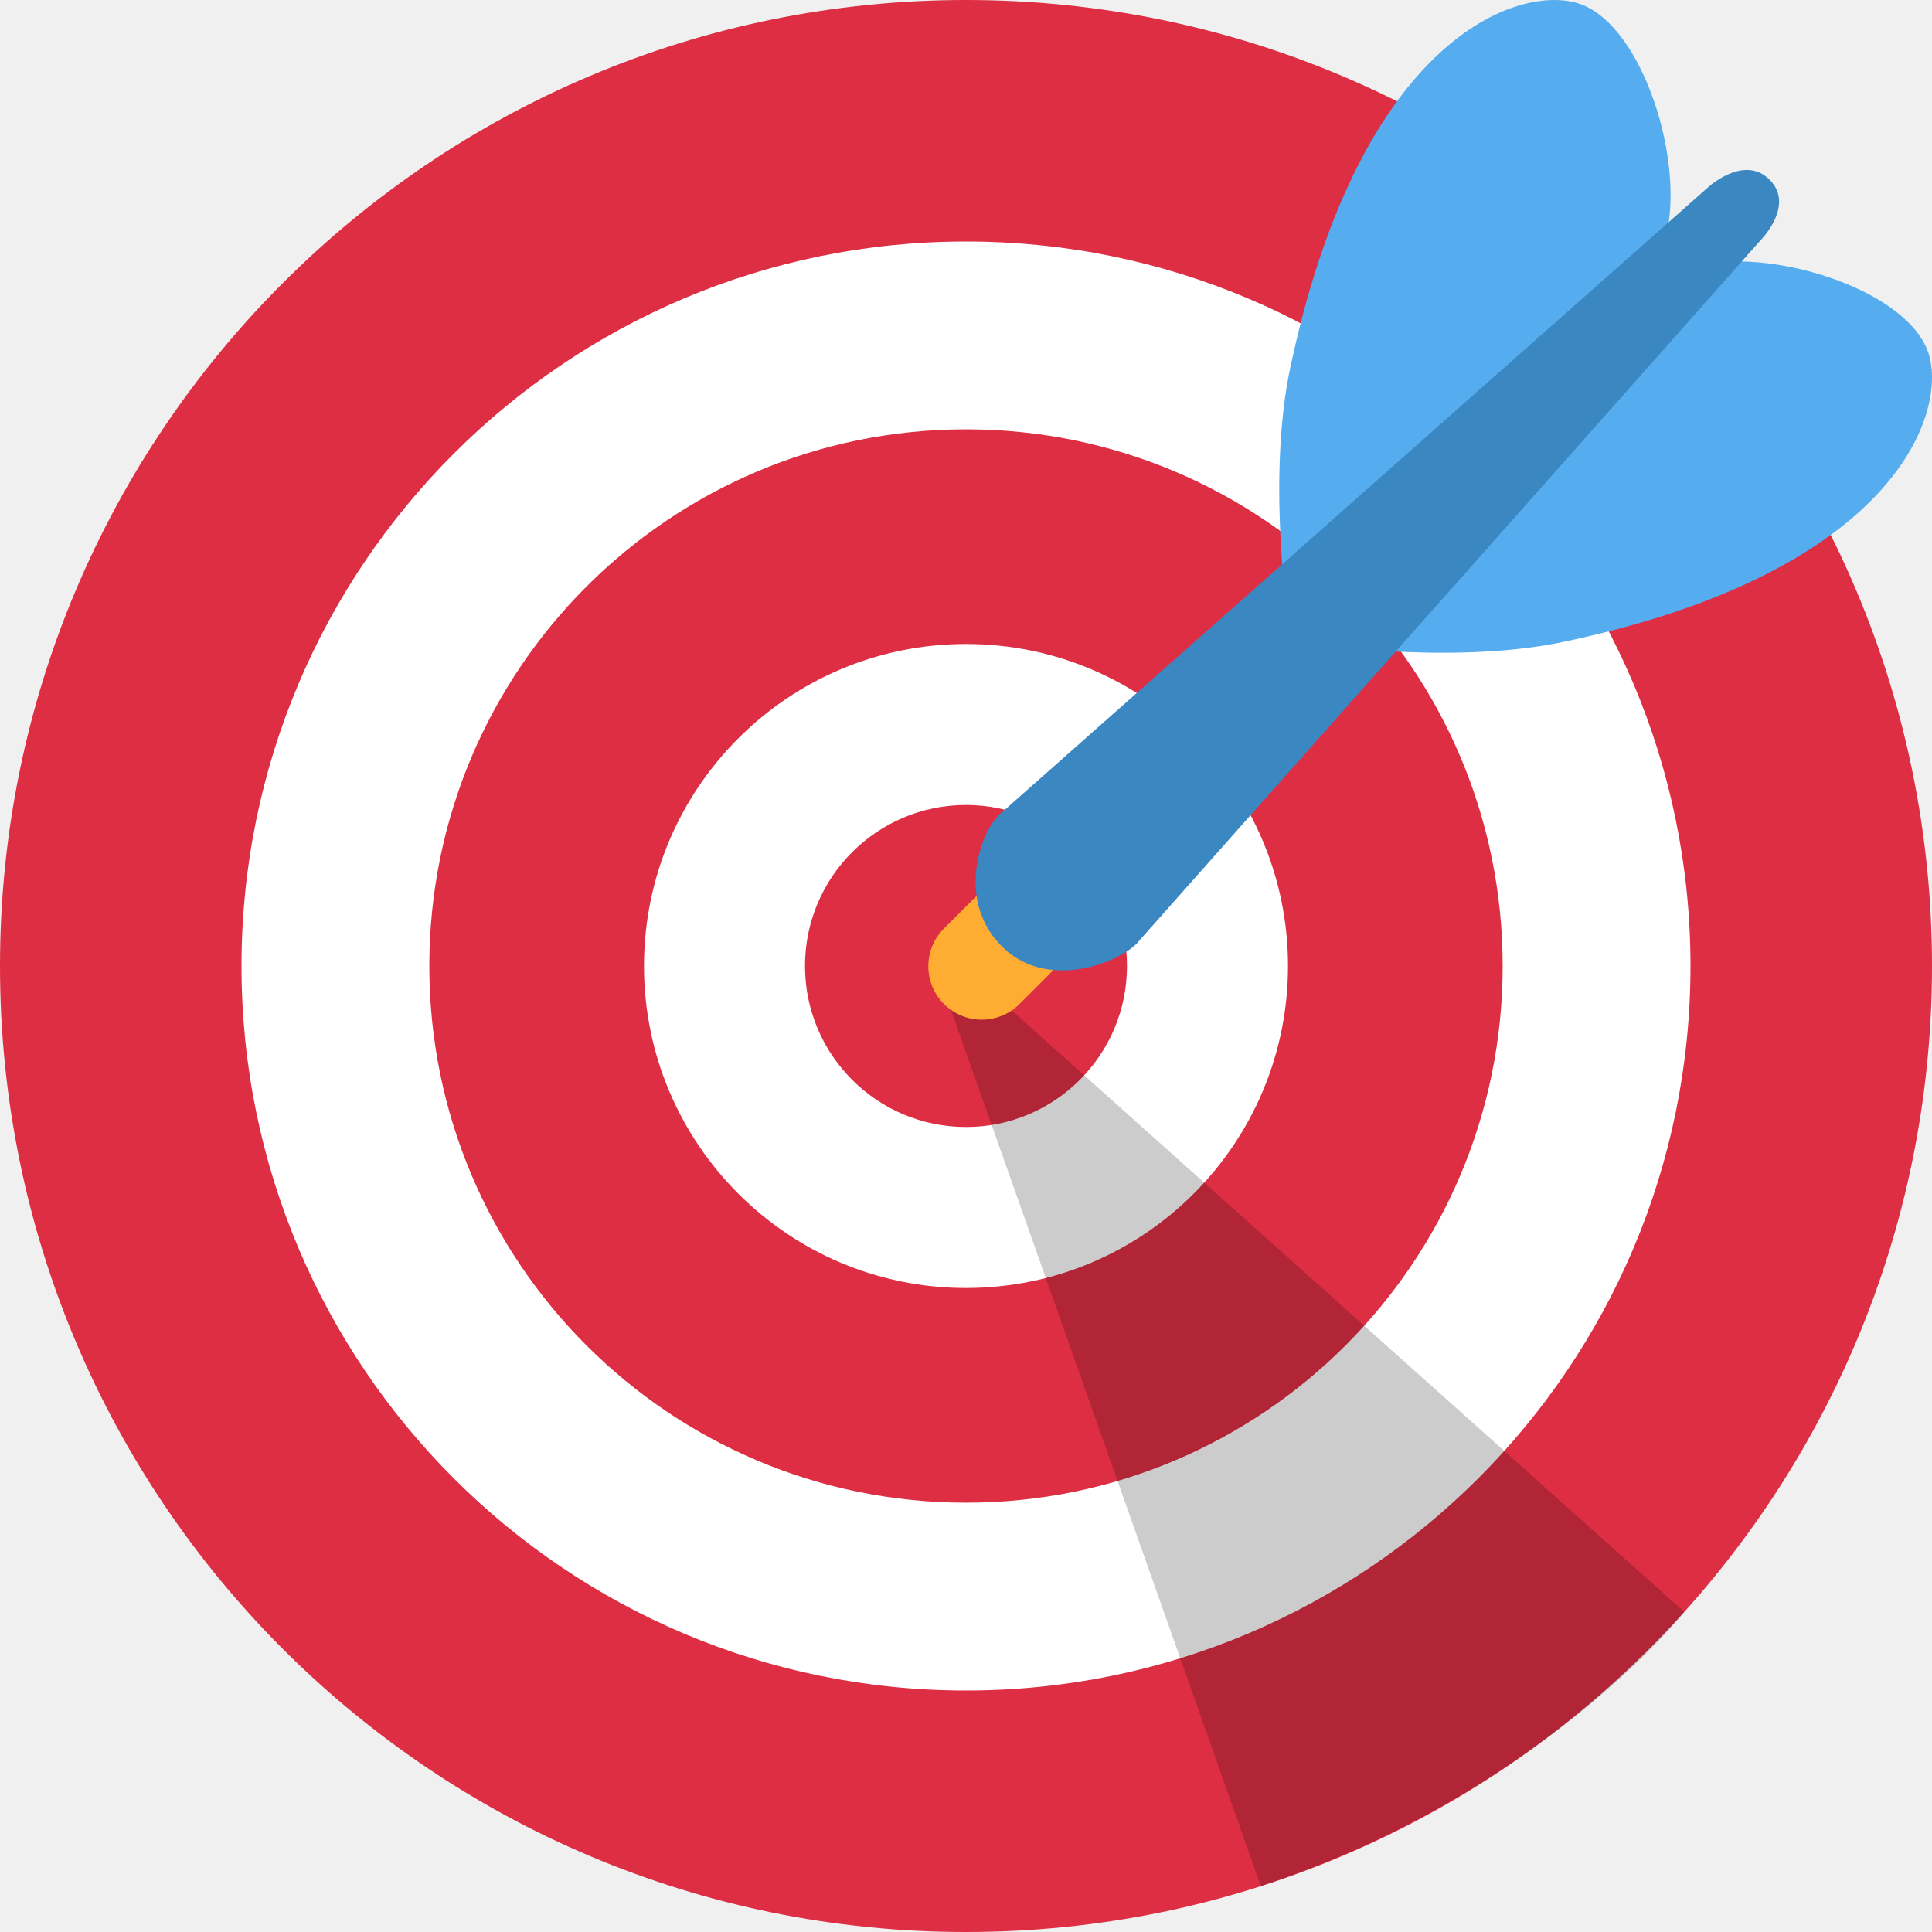
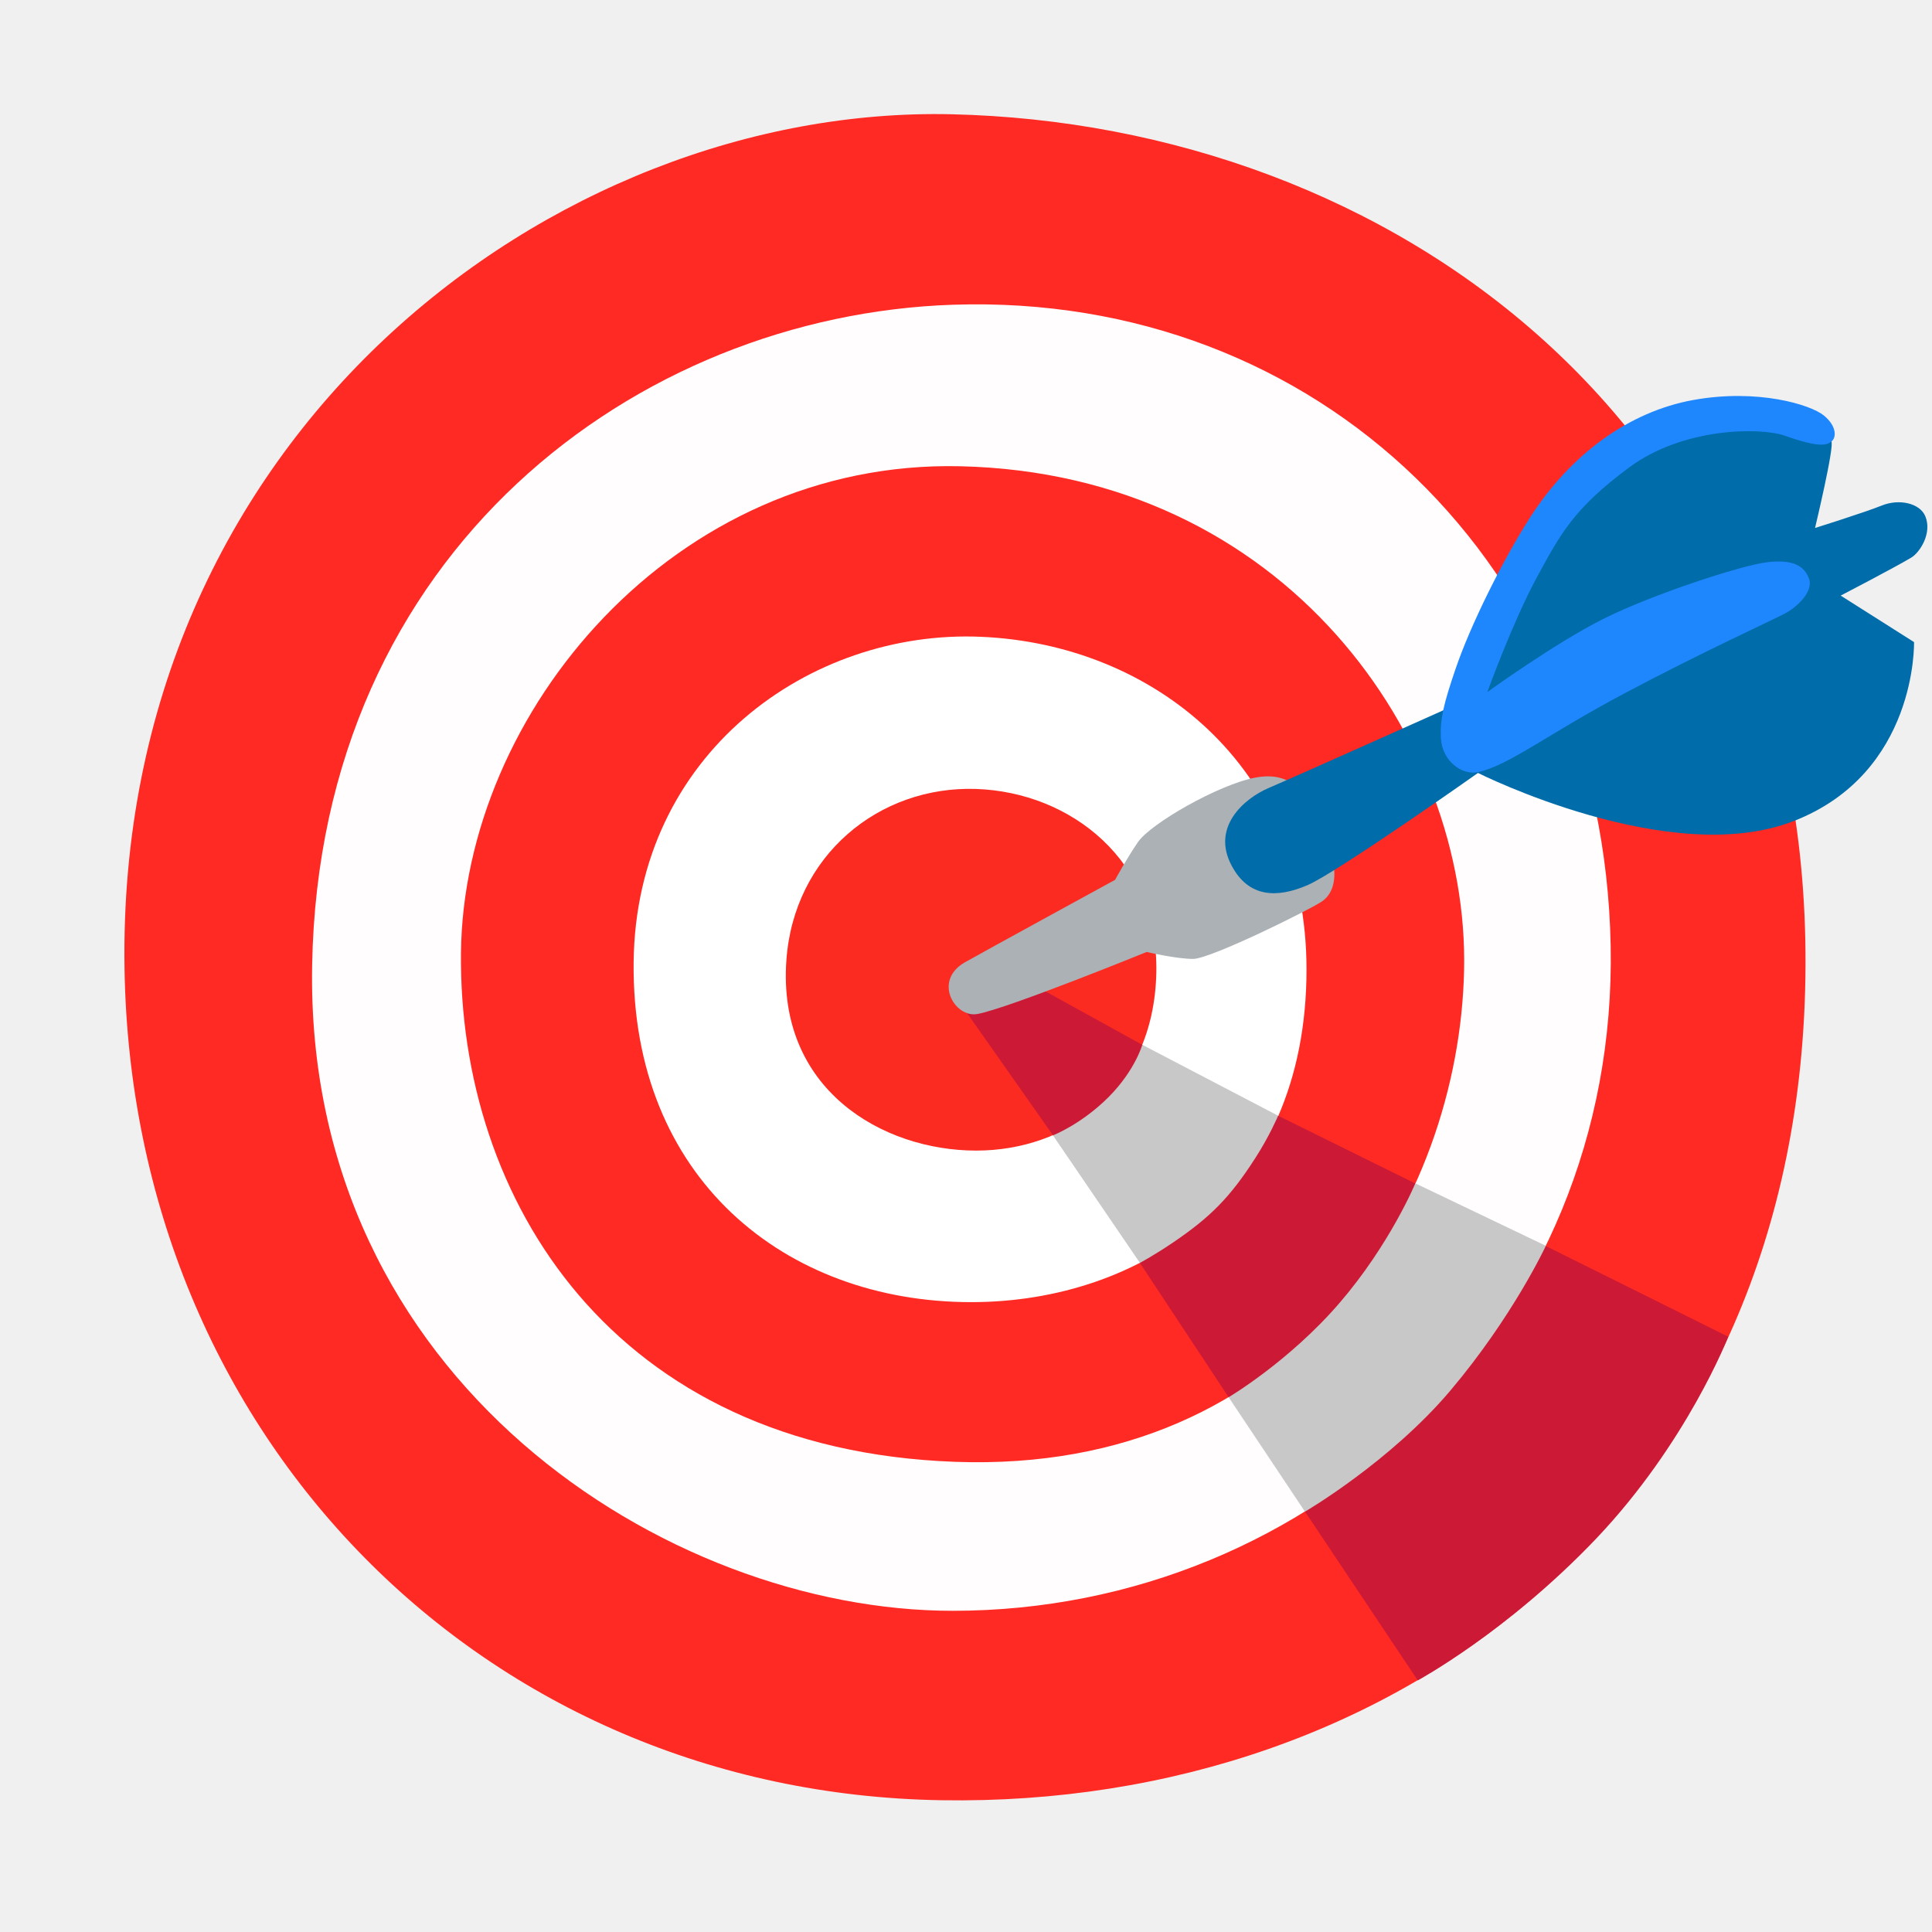
- <svg xmlns="http://www.w3.org/2000/svg" viewBox="0 0 36 36">
-   <circle fill="#DD2E44" cx="18" cy="18" r="18" />
-   <circle fill="#FFF" cx="18" cy="18" r="13.5" />
-   <circle fill="#DD2E44" cx="18" cy="18" r="10" />
-   <circle fill="#FFF" cx="18" cy="18" r="6" />
-   <circle fill="#DD2E44" cx="18" cy="18" r="3" />
-   <path opacity=".2" d="M18.24 18.282l13.144 11.754s-2.647 3.376-7.89 5.109L17.579 18.42l.661-.138z" />
-   <path fill="#FFAC33" d="M18.294 19c-.255 0-.509-.097-.704-.292-.389-.389-.389-1.018 0-1.407l.563-.563c.389-.389 1.018-.389 1.408 0 .388.389.388 1.018 0 1.407l-.564.563c-.194.195-.448.292-.703.292z" />
-   <path fill="#55ACEE" d="M24.016 6.981c-.403 2.079 0 4.691 0 4.691l7.054-7.388c.291-1.454-.528-3.932-1.718-4.238-1.19-.306-4.079.803-5.336 6.935zm5.003 5.003c-2.079.403-4.691 0-4.691 0l7.388-7.054c1.454-.291 3.932.528 4.238 1.718.306 1.19-.803 4.079-6.935 5.336z" />
-   <path fill="#3A87C2" d="M32.798 4.485L21.176 17.587c-.362.362-1.673.882-2.51.046-.836-.836-.419-2.08-.057-2.443L31.815 3.501s.676-.635 1.159-.152-.176 1.136-.176 1.136z" />
+ <svg xmlns="http://www.w3.org/2000/svg" version="1.1" id="Layer_2" x="0px" y="0px" viewBox="0 0 128 128" style="enable-background:new 0 0 128 128;" xml:space="preserve">
+   <path style="fill:#FF2A23;" d="M63.04,7.57C36.72,6.97,7.69,28.8,8.25,64.16c0.49,31.09,23.85,54.62,54.12,55.11  c30.27,0.49,57.09-19.52,57.25-55.27C119.79,27.97,91.99,8.23,63.04,7.57z" />
+   <path style="fill:#FFFDFE;" d="M63.12,20.19C42.24,20.9,21.17,36.48,20.68,63.95c-0.49,27.47,23.52,42.77,42.44,42.77  c24.02,0,44.09-18.92,43.59-44.09C106.22,37.47,87.3,19.37,63.12,20.19z" />
+   <path style="fill:#FF2A23;" d="M63.61,30.89c-18.92-0.43-32.9,16.29-33.07,32.24c-0.16,16.29,10.03,32.9,32.74,33.72  s33.39-17.27,33.72-32.57C97.34,48.98,85.16,31.38,63.61,30.89z" />
+   <path style="fill:#FFFFFF;" d="M41.98,63.73c-0.16,14.31,10.03,22.54,22.37,22.54c11.21,0,22.21-7.07,22.21-22.04  c0-13.49-10.2-21.55-21.55-22.04C53.66,41.69,42.14,49.92,41.98,63.73z" />
+   <path style="fill:#FB2B22;" d="M52.1,63.62c-0.61,8.53,6.33,12.61,12.58,12.61c5.92,0,11.76-3.89,11.93-11.79  c0.15-7.42-5.67-11.95-11.93-12.17C58.22,52.05,52.59,56.69,52.1,63.62z" />
+   <path style="fill:#CC1935;" d="M66.74,64.29l-3.35,1.86l6.39,9.09c0,0,4.94,0.38,6.08-0.91s-0.15-5.09-0.15-5.09L66.74,64.29z" />
+   <path style="fill:#ACB1B5;" d="M87.42,54.41c-0.9-1.86-1.82-3.35-4.26-2.89c-2.43,0.46-6.92,3.04-7.76,4.26  c-0.77,1.12-1.52,2.51-1.52,2.51s-8.6,4.7-9.96,5.47c-2.13,1.22-0.66,3.7,0.84,3.42c2.05-0.38,11.21-4.11,11.21-4.11  s1.94,0.46,3.08,0.46c1.14,0,7.64-3.21,8.52-3.8C89.02,58.74,88.33,56.31,87.42,54.41z" />
+   <path style="fill:#C8C8C8;" d="M75.68,69.22c0,0-0.48,1.7-2.23,3.46c-1.82,1.82-3.69,2.54-3.69,2.54l5.77,8.46  c0,0,4.29,0.31,7.41-2.73s1.76-7.02,1.76-7.02L75.68,69.22z" />
+   <path style="fill:#CC1935;" d="M81.4,92.57l-5.88-8.9c0,0,0.98-0.52,2.27-1.4c2.37-1.62,3.69-2.91,5.38-5.55  c0.92-1.42,1.51-2.8,1.51-2.8l9.09,4.49c0,0-0.2,7.02-3.17,10.44S81.4,92.57,81.4,92.57z" />
+   <path style="fill:#C8C8C8;" d="M81.4,92.57l5.05,7.57c0,0,6.59,0.65,11.99-5.82s3.96-11.79,3.96-11.79l-8.63-4.13  c0,0-1.68,4.04-5.02,7.92S81.4,92.57,81.4,92.57z" />
+   <path style="fill:#CC1935;" d="M93.93,111.33l-7.47-11.18c0,0,5.63-3.29,9.63-8.02c4.15-4.91,6.32-9.58,6.32-9.58l12.09,6.01  c0,0-2.72,7.03-8.75,13.38C99.85,108.13,93.93,111.33,93.93,111.33z" />
+   <path style="fill:#006CA9;" d="M81.61,57.37c1.13,2.11,3,2.13,4.98,1.29c1.98-0.84,11.33-7.45,11.33-7.45s12.7,6.39,20.91,3.19  c8.21-3.19,7.98-11.86,7.98-11.86l-4.86-3.08c0,0,3.54-1.84,4.68-2.52c0.56-0.34,1.39-1.6,0.93-2.73c-0.36-0.88-1.74-1.18-2.88-0.72  c-1.14,0.46-4.43,1.49-4.43,1.49s1.31-5.45,1.08-5.75c-0.23-0.3-2.59-1.52-2.59-1.52s-7.68,0-8.67,0.38  c-0.99,0.38-8.59,7.91-8.59,7.91l-3.65,7.45l-1.56,3.32c0,0-10.65,4.77-12.25,5.45C82.43,52.91,80.22,54.8,81.61,57.37z" />
+   <path style="fill:#1F87FD;" d="M98.54,45.85c0,0,4.48-3.24,7.67-4.84s9.11-3.55,10.86-3.76c1.75-0.21,2.47,0.26,2.78,1.08  c0.31,0.82-0.72,1.85-1.6,2.32c-0.87,0.46-5.51,2.57-10.65,5.3s-7.58,4.73-9.66,5.2c-1.05,0.24-2.4-0.7-2.48-2.27  c-0.06-1.22,0.18-2.24,0.98-4.58c0.98-2.88,3.13-7.21,4.94-10.03c2.68-4.17,6.54-7,10.81-7.77c4.27-0.77,7.77,0.31,8.65,1.03  c0.87,0.72,0.82,1.46,0.51,1.71c-0.31,0.25-0.77,0.45-3.09-0.37c-1.61-0.57-6.74-0.57-10.34,2.11c-3.64,2.7-4.53,4.37-6.12,7.31  S98.54,45.85,98.54,45.85z" />
</svg>
